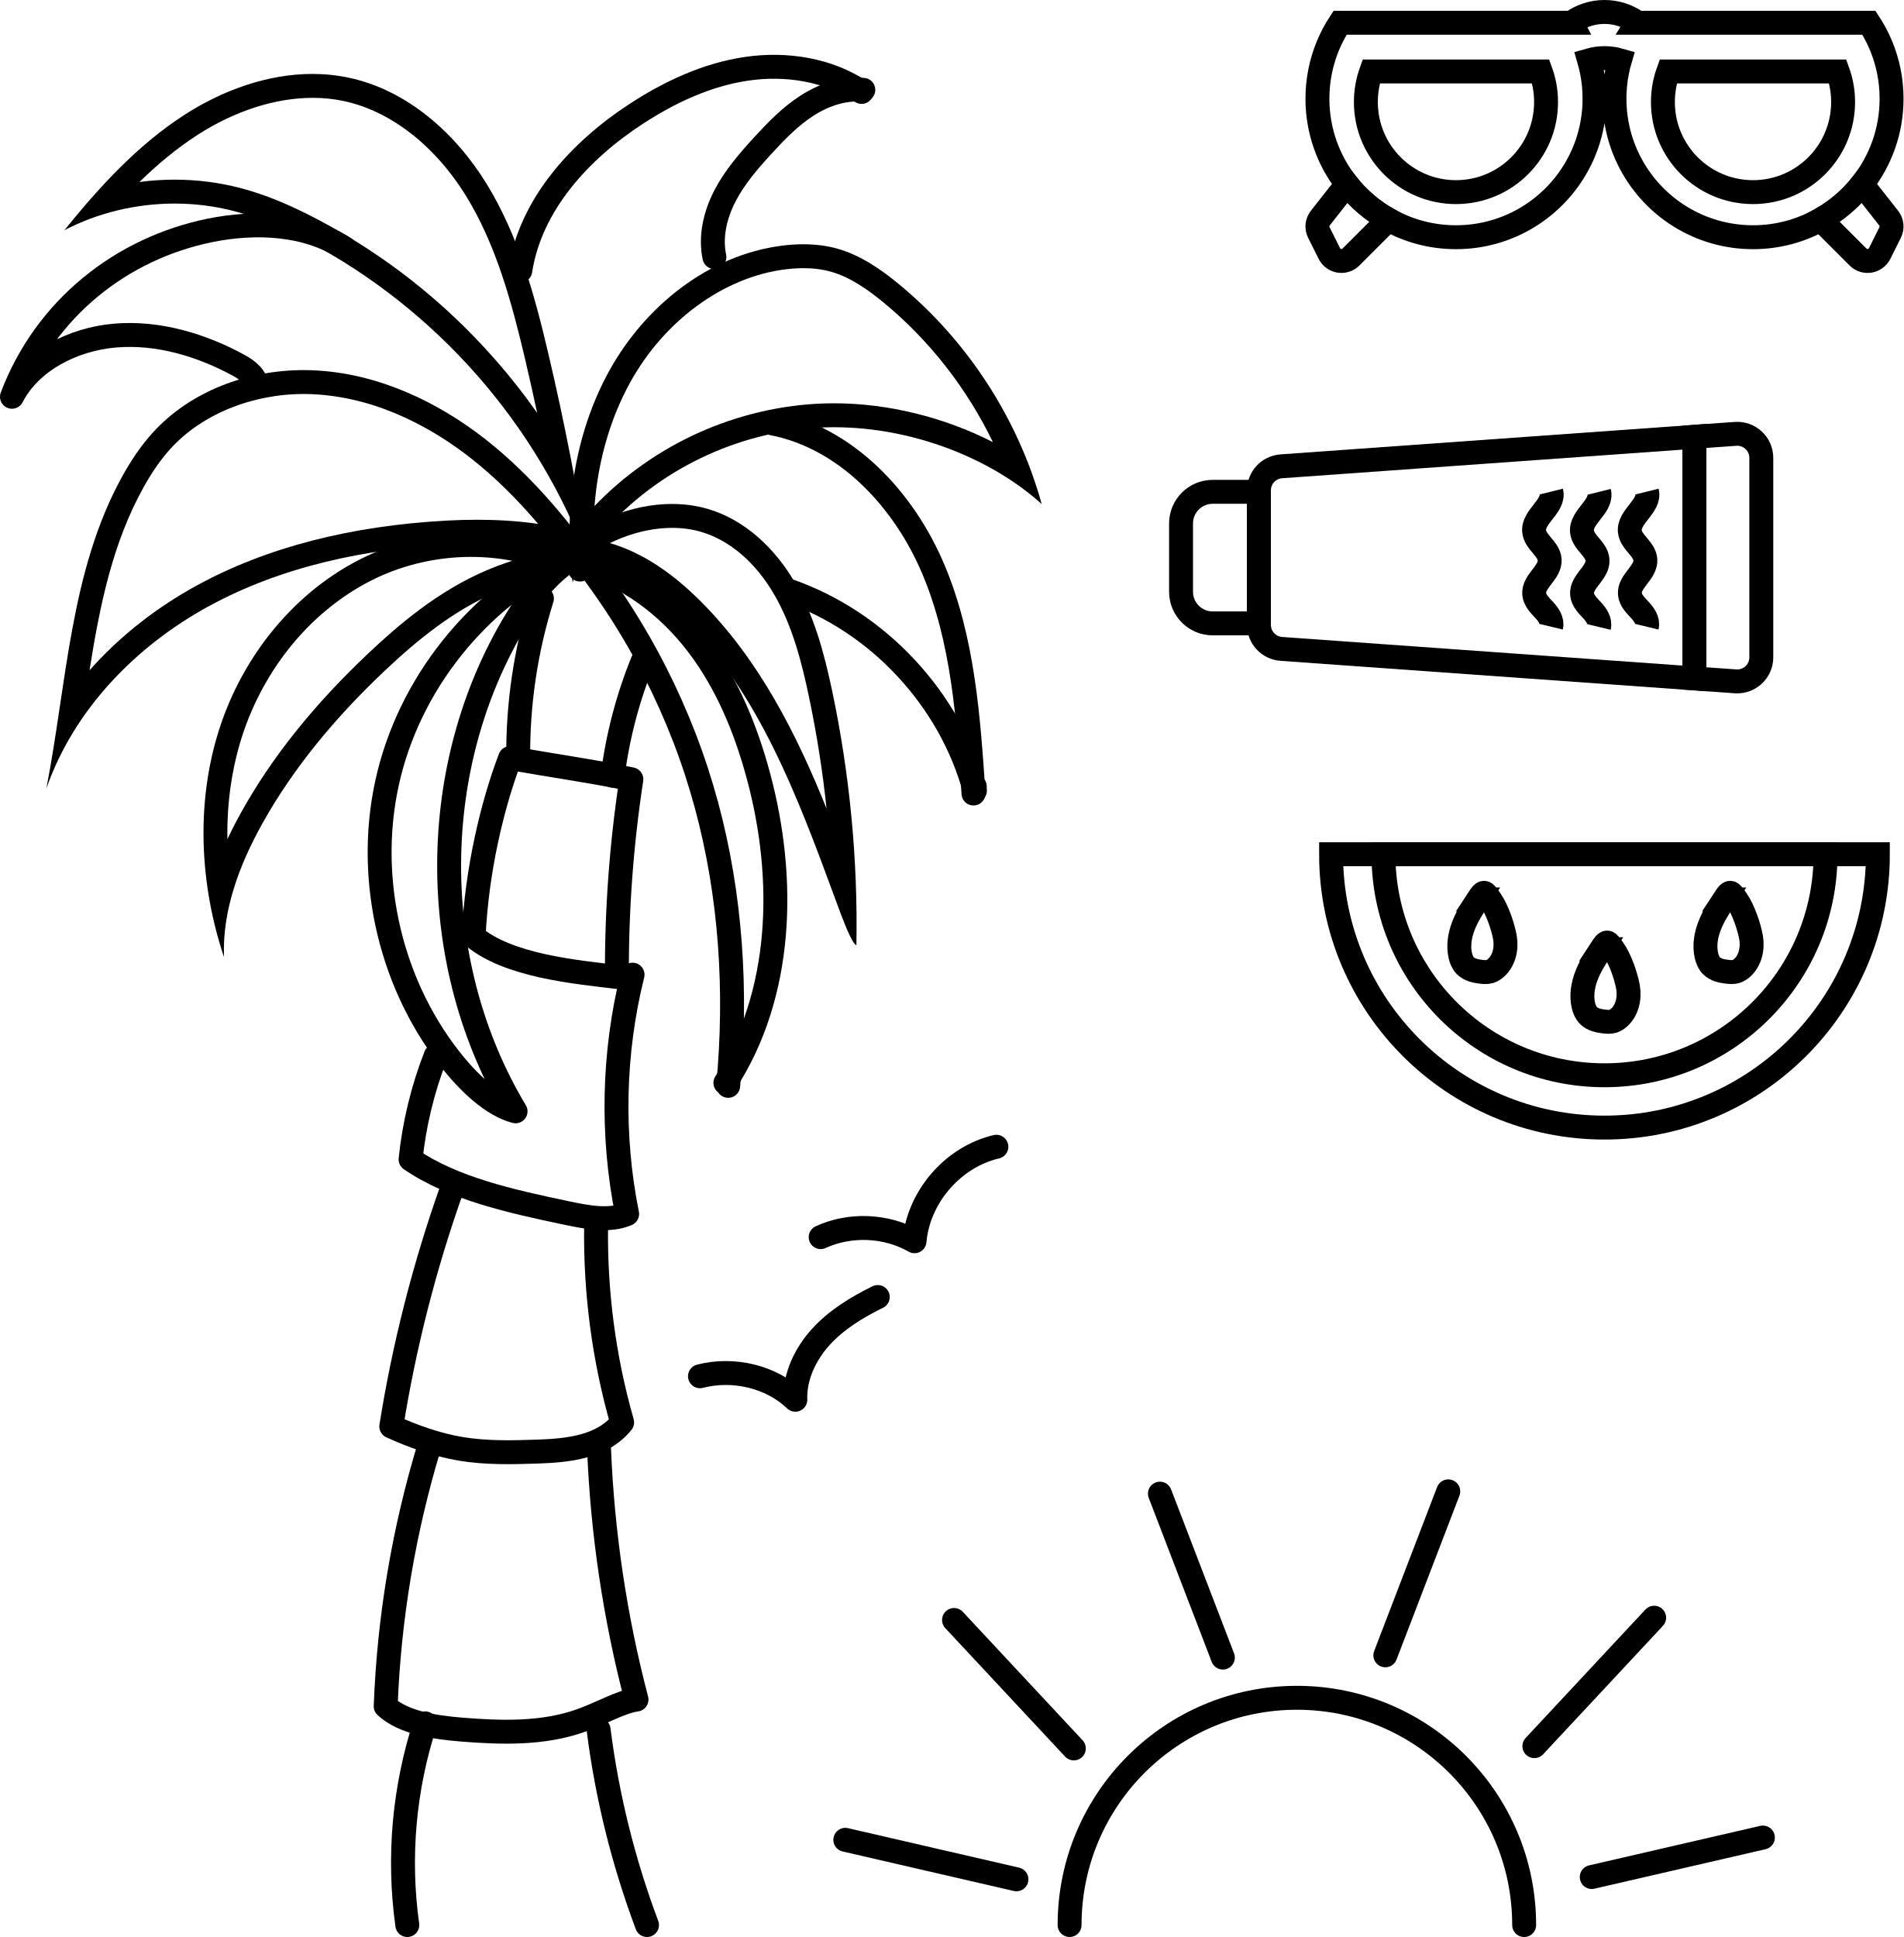
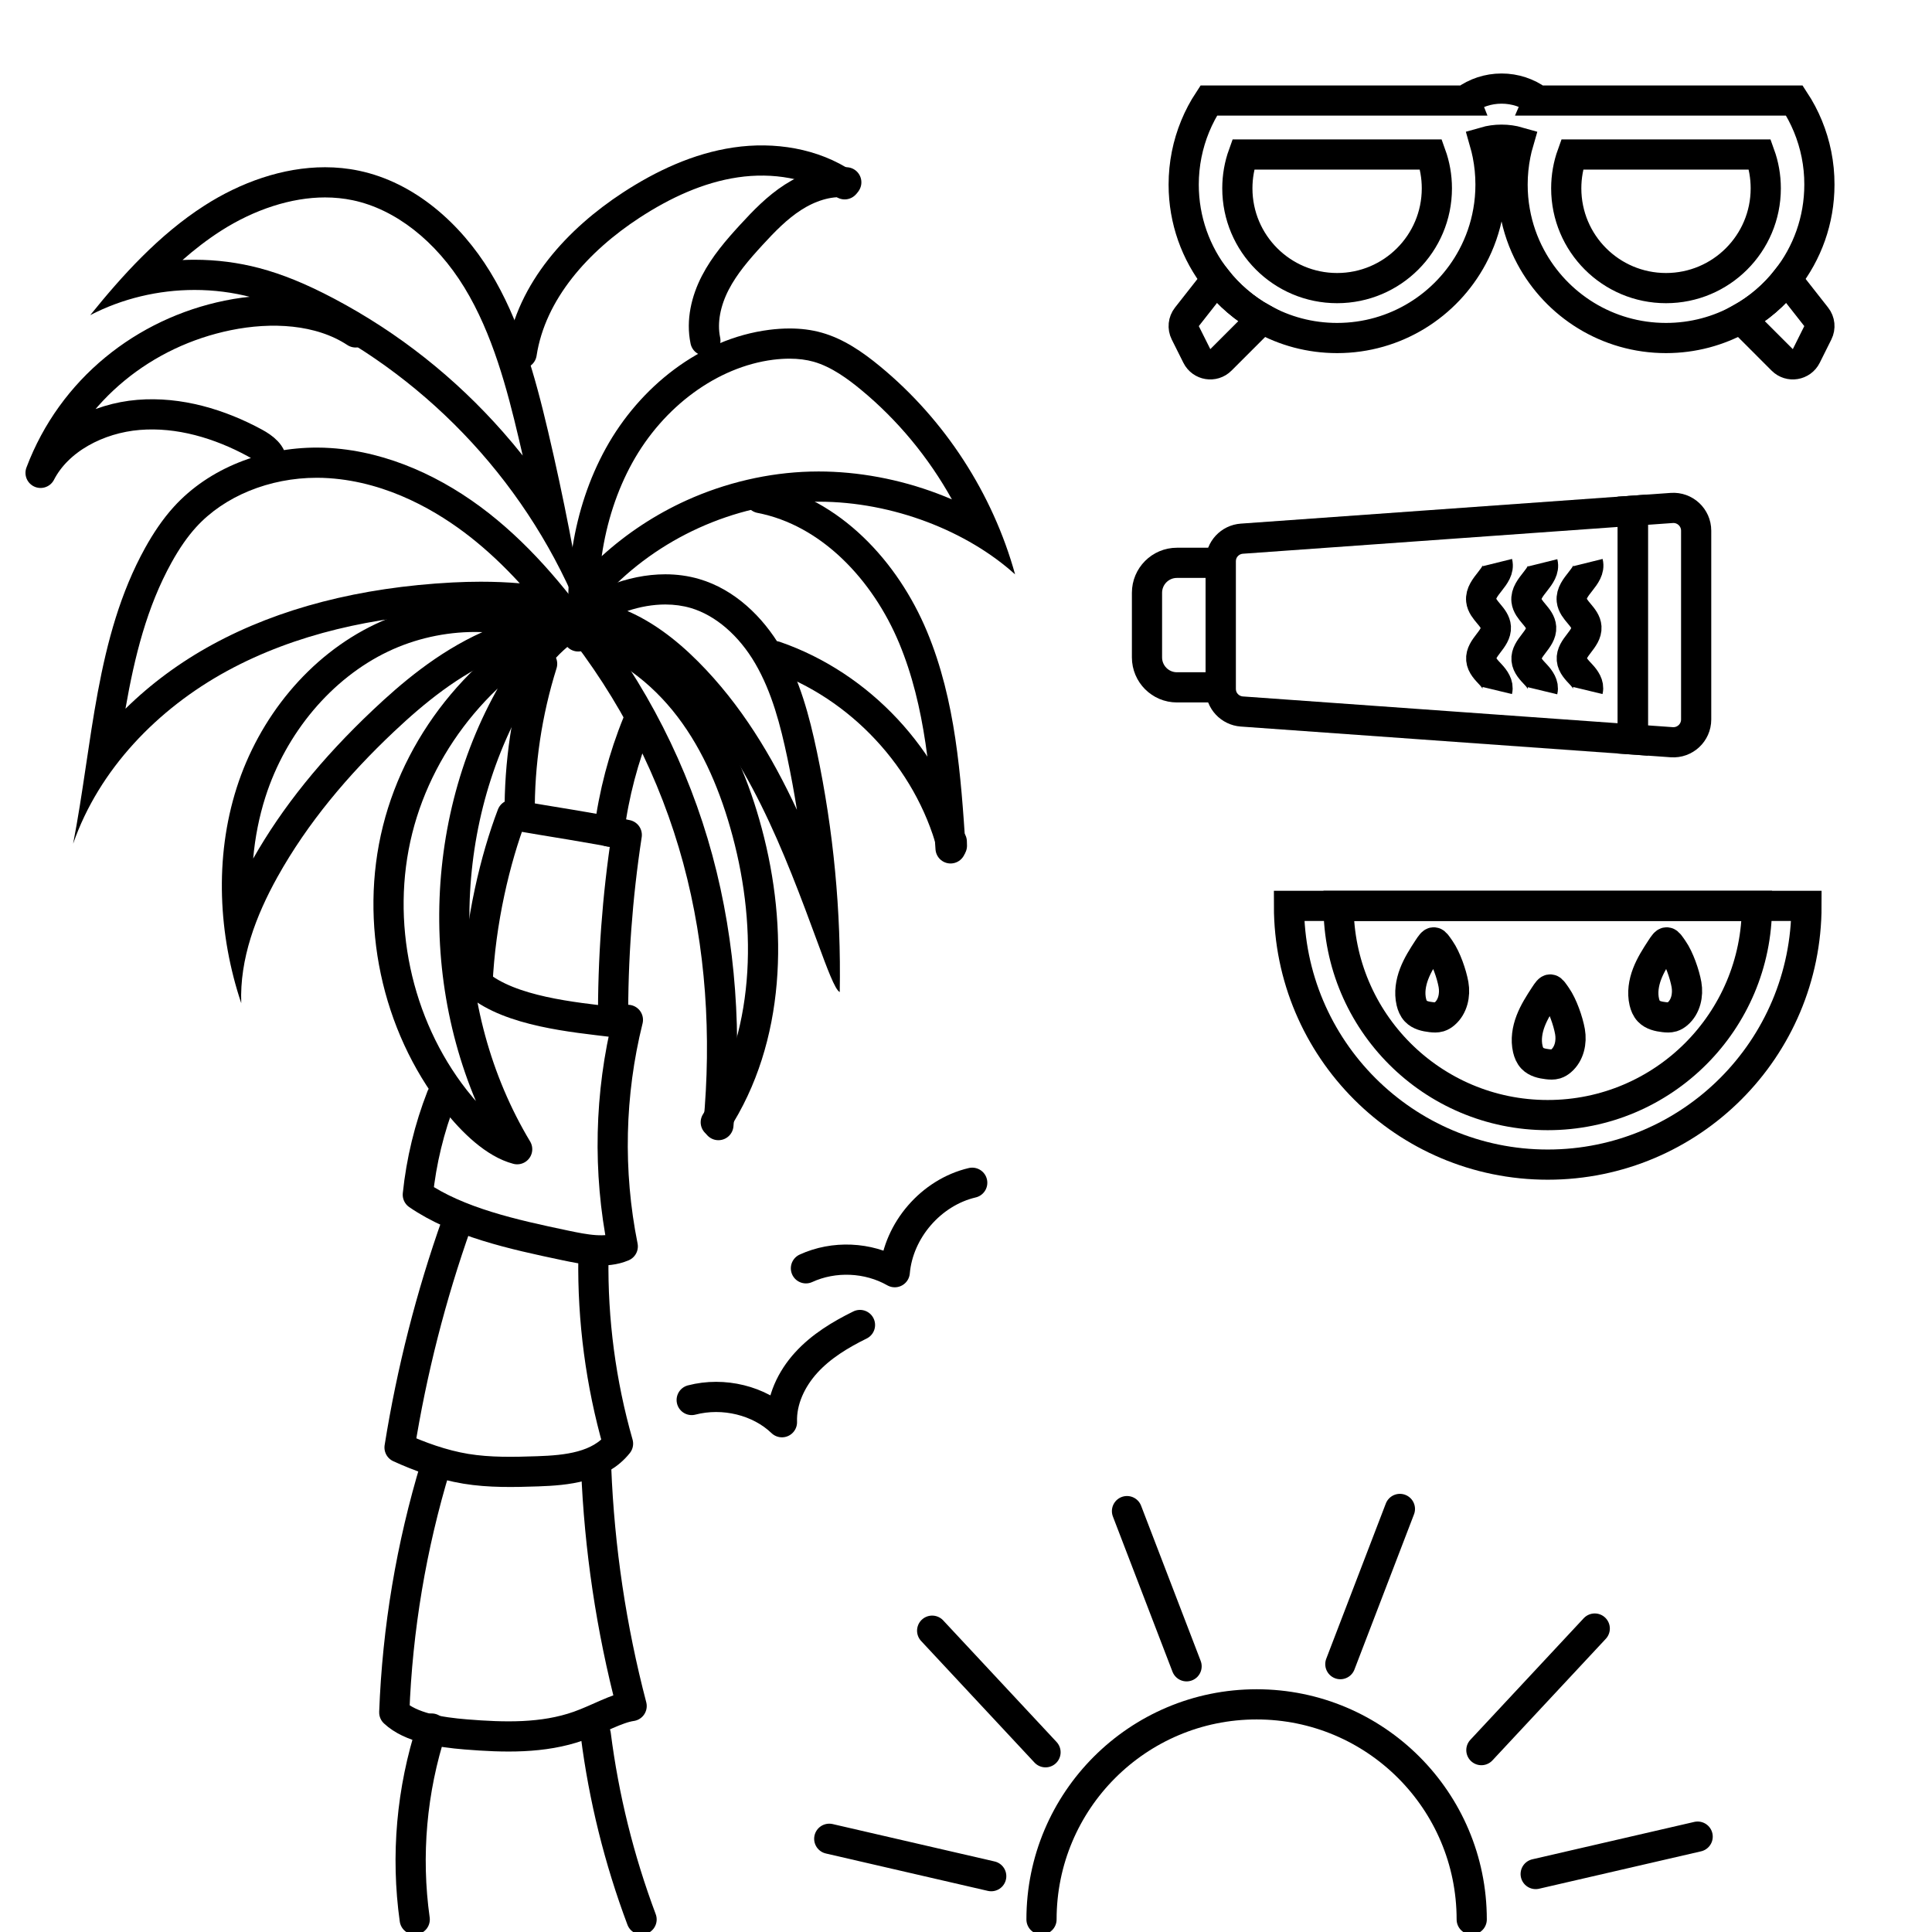
- <svg xmlns="http://www.w3.org/2000/svg" id="Layer_3" data-name="Layer 3" viewBox="0 0 954.84 971.79">
-   <defs>
-     <style>
-       .cls-1 {
-         stroke-miterlimit: 10;
-       }
- 
-       .cls-1, .cls-2 {
-         fill: none;
-         stroke: #000;
-         stroke-width: 12px;
-       }
- 
-       .cls-3 {
-         stroke-width: 0px;
-       }
- 
-       .cls-2 {
-         stroke-linecap: round;
-         stroke-linejoin: round;
-       }
-     </style>
-   </defs>
+ <svg xmlns="http://www.w3.org/2000/svg" version="1.1" id="Layer_3" x="0px" y="0px" width="1024px" height="1024px" viewBox="0 0 1024 1024" style="enable-background:new 0 0 1024 1024;" xml:space="preserve">
+   <style type="text/css">
+ 	.st0{fill:none;stroke:#000000;stroke-width:16;stroke-linecap:round;stroke-linejoin:round;stroke-miterlimit:10;}
+ 	.st1{fill:none;stroke:#000000;stroke-width:16;stroke-miterlimit:10;}
+ </style>
  <g>
-     <path class="cls-2" d="m351.11,690.47c16.91-4.4,35.9.29,47.84,11.78-.39-11.66,5.01-22.98,12.87-31.6,7.86-8.62,18.03-14.8,28.49-19.94" />
-     <path class="cls-2" d="m411.66,620.67c14.83-6.8,32.9-6.01,47.08,2.06,1.93-22.26,19.3-42.32,41.06-47.41" />
+     <path class="st0" d="M366.61,742.03c16.91-4.4,35.9,0.29,47.84,11.78c-0.39-11.66,5.01-22.98,12.87-31.6s18.03-14.8,28.49-19.94" />
+     <path class="st0" d="M427.16,672.23c14.83-6.8,32.9-6.01,47.08,2.06c1.93-22.26,19.3-42.32,41.06-47.41" />
  </g>
  <g>
-     <path class="cls-3" d="m236.34,279.4c7.03,0,13.93.66,20.6,1.95-4.29,1.39-8.68,2.99-12.99,4.83-24.53,10.51-44.41,27.66-59,41.42-27.6,26.06-48.51,52.19-63.92,79.87-2.56,4.6-4.88,9.12-6.96,13.57-.31-17.77,2.11-35.16,7.27-51.35,5.44-17.07,14.34-33.31,25.74-46.97,11.66-13.97,25.99-25.25,41.42-32.61,14.71-7.01,31.25-10.72,47.83-10.72m0-12c-18.23,0-36.54,4.04-52.99,11.89-35.17,16.77-61.6,49.64-73.43,86.76-11.83,37.12-9.65,78.03,2.45,114.12-.91-23.46,7.75-46.34,19.16-66.86,16.05-28.84,37.66-54.32,61.67-76.98,16.54-15.62,34.57-30.16,55.48-39.12,20.91-8.96,45.13-11.89,46.73-13.75-17.69-10.83-38.33-16.06-59.07-16.06h0Z" />
-     <path class="cls-3" d="m152.41,197.67c2.2,0,4.43.07,6.61.22,32.84,2.16,60.07,18.58,77.13,31.96,11.47,9,22.56,19.8,33.8,33-10.57-1.58-21.26-2.09-30.68-2.09-4.82,0-9.79.13-14.77.4-48.55,2.57-90.77,13.48-125.52,32.43-20.05,10.94-37.71,24.71-52.48,40.92-.53.59-1.06,1.18-1.59,1.77,5.19-32.86,11.62-63.89,27.03-91.68,4.34-7.82,8.76-14.17,13.53-19.42,15.63-17.22,40.66-27.51,66.93-27.51m0-12c-28.26,0-56.88,10.57-75.82,31.44-5.93,6.54-10.85,13.95-15.14,21.67-26.31,47.44-27.9,104.05-38.2,156.88,13.72-39.47,44.8-71.52,81.49-91.53,36.69-20.01,78.67-28.77,120.4-30.98,4.66-.25,9.4-.38,14.14-.38,26.11,0,52.29,4.07,65.39,15.89-17.44-25.2-37-49.31-61.11-68.24-24.11-18.92-53.16-32.48-83.75-34.5-2.46-.16-4.93-.24-7.4-.24h0Z" />
-     <path class="cls-3" d="m156.75,49.08c5.33,0,10.57.53,15.57,1.59,23.59,4.96,46.09,22.49,61.73,48.1,6.71,10.98,12.44,23.57,17.51,38.49,4.92,14.46,8.69,29.59,11.73,42.47,2.13,9.05,4.19,18.2,6.16,27.44-6.55-9.32-13.62-18.31-21.22-26.95-25.2-28.67-54.97-52.19-88.49-69.92-14.52-7.68-26.9-12.74-38.97-15.91-10.73-2.82-21.89-4.26-33.18-4.26-5.91,0-11.81.39-17.64,1.17,8.9-8.7,18.66-16.91,29.38-23.79,18.51-11.88,38.9-18.42,57.41-18.42h0m0-12c-22.41,0-44.85,8.1-63.89,20.32-24.17,15.51-43.67,37.19-60.54,58.07,16.99-8.82,36.14-13.34,55.28-13.35,10.15,0,20.3,1.27,30.12,3.86,12.71,3.35,24.79,8.77,36.41,14.92,64.16,33.94,115.58,91.35,141.48,162-5.56-35.55-12.39-70.91-20.65-105.93-6.9-29.28-14.99-58.79-30.68-84.46-15.68-25.67-40.06-47.39-69.5-53.58-5.96-1.25-12-1.84-18.04-1.84h0Z" />
-     <path class="cls-3" d="m403,134.54h0c5,0,9.66.6,13.84,1.78,10.26,2.9,19.52,9.81,26.44,15.51,23,18.95,41.78,43.09,54.76,69.97-24.19-12.36-52.41-19.47-79.67-19.47-1.42,0-2.86.02-4.27.06-21.7.58-43.87,5.74-64.12,14.92-19.48,8.83-37.33,21.46-51.77,36.6,1.76-22.52,7.83-43.81,17.9-62.07,17.13-31.04,46.87-52.76,77.63-56.68,3.21-.41,6.32-.62,9.27-.62m0-12c-3.6,0-7.21.26-10.78.71-36.71,4.68-68.74,30.38-86.62,62.79-17.88,32.4-22.85,70.71-18.38,106.2,3.57-10.73,10.43-20.08,18.1-28.38,27.83-30.12,68.09-48.38,109.09-49.47,1.32-.04,2.64-.05,3.95-.05,39.67,0,79.05,15.8,104.16,38.54-11.88-42.91-37.25-81.99-71.61-110.3-9.22-7.6-19.31-14.55-30.8-17.8-5.56-1.57-11.32-2.23-17.1-2.23h0Z" />
-     <path class="cls-3" d="m337.12,264.83h0c5.14,0,10.07.68,14.65,2.03,14.21,4.18,27.16,15.26,36.46,31.2,9.21,15.78,13.85,33.96,17.5,51.24,3.92,18.61,6.89,37.43,8.88,56.36-14.88-36.93-33.55-74.33-62.97-103.81-13.57-13.59-26.9-22.67-40.76-27.76-1.63-.6-3.28-1.14-4.94-1.62,1.94-.93,3.89-1.8,5.85-2.57,8.4-3.32,17.16-5.07,25.33-5.07m0-12c-10.12,0-20.3,2.18-29.74,5.91-15.12,5.98-28.5,15.72-43.88,27.73,6.8-3.43,14.34-4.98,21.96-4.98,7.22,0,14.51,1.39,21.28,3.88,13.92,5.11,25.92,14.47,36.4,24.97,37.43,37.49,56.76,88.88,75.06,138.59,4.45,12.08,8.93,24.32,11.38,25.31.78-42.74-3.3-85.57-12.11-127.41-4-18.99-9.09-38.05-18.87-54.81-9.78-16.76-24.82-31.19-43.44-36.66-5.87-1.73-11.94-2.52-18.03-2.52h0Z" />
-     <path class="cls-2" d="m290.95,285.75s-.6-2.14.06-3.49c23.63,6.12,44.13,21.76,58.93,41.18s24.23,42.47,30.56,66.05c13.76,51.3,12.34,109.26-16.63,153.77" />
-     <path class="cls-2" d="m365.27,544.77c4.45-47.17,1.45-95.23-10.93-140.96-12.38-45.74-34.29-89.11-65.04-127.42-46.1,20.42-81.83,62.88-94.07,111.79-12.24,48.91-.71,103.2,30.34,142.92,9.52,12.17,21.32,23.37,33.04,26.45-43.58-72.57-44.48-168.78-2.27-242.16,8.61-14.97,19.39-29.49,34.63-37.63" />
-     <path class="cls-2" d="m260.98,135.78c5.11-33.18,29.97-60.27,58.09-78.62,16.83-10.98,35.48-19.71,55.36-22.64,19.88-2.93,41.11.34,57.75,11.61" />
-     <path class="cls-2" d="m358.36,128.98c-2.18-10.35.41-21.27,5.27-30.67s11.86-17.49,19.01-25.29c6.74-7.35,13.75-14.6,22.14-20s18.34-8.87,28.27-7.95" />
-     <path class="cls-2" d="m173,124.63c-19.08-12.55-44.82-13.72-67.79-9.02-44.15,9.04-82.44,39.03-99.21,83.46,9.15-17.82,30.39-28.96,51.92-30.73,21.53-1.77,43.09,4.77,61.65,14.85,4.5,2.44,9.43,6.12,8.81,10.85" />
-     <path class="cls-2" d="m395.34,296.24c45.03,15.58,81.28,54.46,93.68,100.47-.02-.72-.04-1.45-.06-2.17" />
-     <path class="cls-2" d="m387.47,212.42c37.36,7.22,66.35,38.69,80.98,73.81,14.64,35.13,17.34,73.9,19.87,111.87" />
-     <path class="cls-2" d="m204.31,965.79c-4.74-33.81-1.67-68.58,8.96-101.19" />
-     <path class="cls-2" d="m324.55,965.79c-11.9-31.72-20.05-64.64-24.28-98" />
-     <path class="cls-2" d="m300.48,726.6c1.7,42.54,8.01,84.89,18.8,126.07-8.03,1.16-17.72,6.92-27.98,10.56-19.01,6.74-39.76,6.12-59.86,4.49-13.85-1.12-29.29-3.57-37.97-11.67,1.65-44.2,9.03-88.18,21.89-130.49" />
-     <path class="cls-2" d="m299.02,614.89c-.5,33.3,3.91,66.68,13.05,98.71-9.92,12.45-27.25,14.14-42.56,14.66-12.72.43-25.53.73-38.09-1.33-12.56-2.06-24.97-6.64-35.15-11.3,6.46-40.45,16.62-80.3,30.32-118.9" />
-     <path class="cls-2" d="m317.3,488.99c-9.74,39.17-10.67,80.5-2.72,120.07-9.02,3.87-20.12,1.65-30.73-.58-27.67-5.81-56.64-12.25-77.9-26.83,1.84-17.78,6.09-35.3,12.59-51.95" />
-     <path class="cls-2" d="m316.7,390.97c-5.01,32.8-7.44,65.99-7.24,99.16-20.94-2.53-54.31-5.55-71.88-20.21,1.5-33.34,9.45-66.37,18.3-89.59,20.94,3.69,42.01,6.7,60.82,10.63Z" />
-     <path class="cls-2" d="m307.33,389.16c2.51-19.78,7.62-39.23,15.15-57.69" />
-     <path class="cls-2" d="m259.95,380.04c-.22-26.99,3.81-54.02,11.89-79.77" />
+     <g>
+       <path d="M251.84,334.96c1.29,0,2.57,0.02,3.84,0.07c-24.09,10.81-43.58,27.64-57.97,41.23c-27.23,25.71-48.03,51.5-63.52,78.8    c0.99-11.22,3.15-22.16,6.47-32.58c10.87-34.08,35.19-62.94,65.07-77.18C219.9,338.54,235.85,334.96,251.84,334.96 M251.84,318.96    c-18.23,0-36.54,4.04-52.99,11.89c-35.17,16.77-61.6,49.64-73.43,86.76c-11.83,37.12-9.65,78.03,2.45,114.12    c-0.91-23.46,7.75-46.34,19.16-66.86c16.05-28.84,37.66-54.32,61.67-76.98c16.54-15.62,34.57-30.16,55.48-39.12    c20.91-8.96,45.13-11.89,46.73-13.75C293.22,324.2,272.58,318.96,251.84,318.96L251.84,318.96z" />
+     </g>
+     <g>
+       <path d="M167.91,253.23c2.11,0,4.25,0.07,6.35,0.21c31.82,2.1,58.31,18.08,74.92,31.12c8.9,6.99,17.59,15.1,26.31,24.61    c-6.47-0.56-13.38-0.85-20.71-0.85c-4.89,0-9.93,0.14-14.98,0.4c-49.15,2.6-91.95,13.67-127.22,32.91    c-17.18,9.37-32.64,20.79-46.08,34.01c4.85-27.74,11.36-53.94,24.45-77.55c4.18-7.54,8.43-13.65,12.99-18.67    C118.83,263.03,142.75,253.23,167.91,253.23 M167.91,237.23c-28.26,0-56.88,10.57-75.82,31.44c-5.93,6.54-10.85,13.95-15.14,21.67    c-26.31,47.44-27.9,104.05-38.2,156.88c13.72-39.47,44.8-71.52,81.49-91.53c36.69-20.01,78.67-28.77,120.4-30.98    c4.66-0.25,9.4-0.38,14.14-0.38c26.11,0,52.29,4.07,65.39,15.89c-17.44-25.2-37-49.31-61.11-68.24    c-24.11-18.92-53.16-32.48-83.75-34.5C172.86,237.31,170.39,237.23,167.91,237.23L167.91,237.23z" />
+     </g>
+     <g>
+       <path d="M172.25,104.64c5.05,0,10.01,0.5,14.75,1.5c22.51,4.73,44.07,21.6,59.14,46.27c14.94,24.46,22.68,54.01,28.76,79.79    c0.73,3.08,1.44,6.16,2.15,9.26c-3.32-4.19-6.76-8.3-10.31-12.33c-25.52-29.03-55.68-52.86-89.62-70.82    c-14.8-7.83-27.45-12.99-39.82-16.25c-11.06-2.91-22.56-4.39-34.2-4.39c-2.12,0-4.24,0.05-6.36,0.15    c6.34-5.58,13.09-10.8,20.26-15.41C134.87,110.96,154.49,104.64,172.25,104.64 M172.25,88.64c-22.41,0-44.85,8.1-63.89,20.32    c-24.17,15.51-43.67,37.19-60.54,58.07c16.99-8.82,36.14-13.34,55.28-13.35c10.15,0,20.3,1.27,30.12,3.86    c12.71,3.35,24.79,8.77,36.41,14.92c64.16,33.94,115.58,91.35,141.48,162c-5.56-35.55-12.39-70.91-20.65-105.93    c-6.9-29.28-14.99-58.79-30.68-84.46c-15.68-25.67-40.06-47.39-69.5-53.58C184.32,89.23,178.28,88.64,172.25,88.64L172.25,88.64z" />
+     </g>
+     <g>
+       <path d="M418.5,190.1L418.5,190.1c4.63,0,8.92,0.55,12.75,1.63c9.54,2.7,18.36,9.3,24.98,14.75    c19.55,16.11,35.98,36.03,48.3,58.21c-2.45-1.06-4.95-2.06-7.47-3.02c-20.35-7.71-42.21-11.78-63.2-11.78c0,0,0,0,0,0    c-1.46,0-2.93,0.02-4.38,0.06c-22.23,0.59-44.93,5.88-65.66,15.27c-16.44,7.46-31.75,17.55-44.91,29.56    c2.59-17.87,8.05-34.69,16.2-49.46c16.52-29.94,45.12-50.88,74.63-54.65C412.78,190.29,415.73,190.1,418.5,190.1 M418.5,174.1    c-3.6,0-7.21,0.26-10.78,0.71c-36.71,4.68-68.74,30.38-86.62,62.79c-17.88,32.4-22.85,70.71-18.38,106.2    c3.57-10.73,10.43-20.08,18.1-28.38c27.83-30.12,68.09-48.38,109.09-49.47c1.32-0.04,2.64-0.05,3.95-0.05    c39.67,0,79.05,15.8,104.16,38.54c-11.88-42.91-37.25-81.99-71.61-110.3c-9.22-7.6-19.31-14.55-30.8-17.8    C430.05,174.76,424.28,174.1,418.5,174.1L418.5,174.1z" />
+     </g>
+     <g>
+       <path d="M352.62,320.39c4.76,0,9.3,0.63,13.52,1.87c13.04,3.84,25.48,14.54,34.13,29.38c8.92,15.29,13.46,33.09,17.04,50.05    c1.92,9.13,3.62,18.31,5.08,27.54c-13.17-28.3-29.58-55.75-52.42-78.63c-12.44-12.46-24.73-21.26-37.44-26.77    C339.28,321.57,346.16,320.39,352.62,320.39 M352.62,304.39c-10.12,0-20.3,2.18-29.74,5.91c-15.12,5.98-28.5,15.72-43.88,27.73    c6.8-3.43,14.34-4.98,21.96-4.98c7.22,0,14.51,1.39,21.28,3.88c13.92,5.11,25.92,14.47,36.4,24.97    c37.43,37.49,56.76,88.88,75.06,138.59c4.45,12.08,8.93,24.32,11.38,25.31c0.78-42.74-3.3-85.57-12.11-127.41    c-4-18.99-9.09-38.05-18.87-54.81c-9.78-16.76-24.82-31.19-43.44-36.66C364.79,305.19,358.72,304.39,352.62,304.39L352.62,304.39z    " />
+     </g>
+     <path class="st0" d="M306.45,337.31c0,0-0.6-2.14,0.06-3.49c23.63,6.12,44.13,21.76,58.93,41.18   c14.79,19.42,24.23,42.47,30.56,66.05c13.76,51.3,12.34,109.26-16.63,153.77" />
+     <path class="st0" d="M380.77,596.33c4.45-47.17,1.45-95.23-10.93-140.96c-12.38-45.74-34.29-89.11-65.04-127.42   c-46.1,20.42-81.83,62.88-94.07,111.79c-12.24,48.91-0.71,103.2,30.34,142.92c9.52,12.17,21.32,23.37,33.04,26.45   c-43.58-72.57-44.48-168.78-2.27-242.16c8.61-14.97,19.39-29.49,34.63-37.63" />
+     <path class="st0" d="M276.49,187.34c5.11-33.18,29.97-60.27,58.09-78.62c16.83-10.98,35.48-19.71,55.36-22.64   c19.88-2.93,41.11,0.34,57.75,11.61" />
+     <path class="st0" d="M373.86,180.54c-2.18-10.35,0.41-21.27,5.27-30.67c4.86-9.4,11.86-17.49,19.01-25.29   c6.74-7.35,13.75-14.6,22.14-20s18.34-8.87,28.27-7.95" />
+     <path class="st0" d="M188.5,176.19c-19.08-12.55-44.82-13.72-67.79-9.02c-44.15,9.04-82.44,39.03-99.21,83.46   c9.15-17.82,30.39-28.96,51.92-30.73c21.53-1.77,43.09,4.77,61.65,14.85c4.5,2.44,9.43,6.12,8.81,10.85" />
+     <path class="st0" d="M410.85,347.8c45.03,15.58,81.28,54.46,93.68,100.47c-0.02-0.72-0.04-1.45-0.06-2.17" />
+     <path class="st0" d="M402.97,263.98c37.36,7.22,66.35,38.69,80.98,73.81c14.64,35.13,17.34,73.9,19.87,111.87" />
+     <path class="st0" d="M219.81,1017.35c-4.74-33.81-1.67-68.58,8.96-101.19" />
+     <path class="st0" d="M340.05,1017.35c-11.9-31.72-20.05-64.64-24.28-98" />
+     <path class="st0" d="M315.98,778.16c1.7,42.54,8.01,84.89,18.8,126.07c-8.03,1.16-17.72,6.92-27.98,10.56   c-19.01,6.74-39.76,6.12-59.86,4.49c-13.85-1.12-29.29-3.57-37.97-11.67c1.65-44.2,9.03-88.18,21.89-130.49" />
+     <path class="st0" d="M314.52,666.45c-0.5,33.3,3.91,66.68,13.05,98.71c-9.92,12.45-27.25,14.14-42.56,14.66   c-12.72,0.43-25.53,0.73-38.09-1.33c-12.56-2.06-24.97-6.64-35.15-11.3c6.46-40.45,16.62-80.3,30.32-118.9" />
+     <path class="st0" d="M332.8,540.55c-9.74,39.17-10.67,80.5-2.72,120.07c-9.02,3.87-20.12,1.65-30.73-0.58   c-27.67-5.81-56.64-12.25-77.9-26.83c1.84-17.78,6.09-35.3,12.59-51.95" />
+     <path class="st0" d="M332.2,442.53c-5.01,32.8-7.44,65.99-7.24,99.16c-20.94-2.53-54.31-5.55-71.88-20.21   c1.5-33.34,9.45-66.37,18.3-89.59C292.33,435.59,313.39,438.59,332.2,442.53z" />
+     <path class="st0" d="M322.83,440.72c2.51-19.78,7.62-39.23,15.15-57.69" />
+     <path class="st0" d="M275.45,431.6c-0.22-26.99,3.81-54.02,11.89-79.77" />
  </g>
  <g>
-     <path class="cls-2" d="m536.52,965.79c0-62.97,51.05-114.01,114.01-114.01s114.01,51.04,114.01,114.01" />
-     <line class="cls-2" x1="509.87" y1="942.85" x2="424.02" y2="923.03" />
-     <line class="cls-2" x1="538.65" y1="877.18" x2="478.56" y2="812.74" />
-     <line class="cls-2" x1="613.41" y1="831.61" x2="581.83" y2="749.36" />
-     <line class="cls-2" x1="798.44" y1="941.71" x2="884.29" y2="921.89" />
-     <line class="cls-2" x1="769.66" y1="876.04" x2="829.75" y2="811.6" />
-     <line class="cls-2" x1="694.91" y1="830.47" x2="726.48" y2="748.21" />
+     <path class="st0" d="M552.02,1017.35c0-62.97,51.05-114.01,114.01-114.01c62.97,0,114.01,51.04,114.01,114.01" />
+     <line class="st0" x1="525.37" y1="994.41" x2="439.52" y2="974.59" />
+     <line class="st0" x1="554.15" y1="928.74" x2="494.06" y2="864.3" />
+     <line class="st0" x1="628.91" y1="883.17" x2="597.33" y2="800.92" />
+     <line class="st0" x1="813.94" y1="993.27" x2="899.79" y2="973.45" />
+     <line class="st0" x1="785.16" y1="927.6" x2="845.25" y2="863.16" />
+     <line class="st0" x1="710.41" y1="882.03" x2="741.98" y2="799.77" />
  </g>
  <g>
-     <path class="cls-1" d="m696.43,110.18l-18.77,18.77c-3.27,3.27-8.78,2.37-10.84-1.77l-5.27-10.55c-1.17-2.34-.88-5.15.73-7.2l13.37-17.02c5.67,7.21,12.73,13.27,20.78,17.77Z" />
-     <path class="cls-1" d="m947.5,35.86c-1.77-8.87-5.22-17.13-10.02-24.44h-116.28s.05-.08.08-.12c-4.63-3.34-10.3-5.3-16.44-5.3s-11.81,1.96-16.44,5.3c.03.04.06.08.08.12h-116.28c-4.8,7.31-8.25,15.57-10.02,24.44-.88,4.41-1.34,8.98-1.34,13.65,0,16.19,5.54,31.09,14.81,42.9,5.67,7.21,12.73,13.27,20.78,17.77,10.03,5.63,21.6,8.83,33.91,8.83,26.55,0,49.62-14.89,61.32-36.77,3.39-6.33,5.83-13.25,7.11-20.56.71-3.95,1.07-8.02,1.07-12.17,0-4.67-.46-9.24-1.34-13.65-.38-1.9-.84-3.78-1.37-5.62,2.45-.71,5.04-1.08,7.71-1.08s5.26.37,7.71,1.08c-.54,1.84-.99,3.72-1.37,5.62-.88,4.41-1.34,8.98-1.34,13.65,0,4.15.36,8.22,1.07,12.17,1.28,7.31,3.72,14.23,7.11,20.56,11.69,21.88,34.77,36.77,61.32,36.77,12.31,0,23.88-3.2,33.91-8.83,8.05-4.5,15.11-10.56,20.77-17.77,9.28-11.81,14.82-26.71,14.82-42.9,0-4.67-.46-9.24-1.34-13.65Zm-217.16,60.53c-24.97,0-45.2-20.23-45.2-45.19,0-5.38.94-10.55,2.67-15.34h85.05c1.73,4.79,2.67,9.96,2.67,15.34,0,24.96-20.23,45.19-45.19,45.19Zm103.8-45.19c0-5.38.94-10.55,2.67-15.34h85.05c1.73,4.79,2.67,9.96,2.67,15.34,0,24.96-20.23,45.19-45.19,45.19s-45.2-20.23-45.2-45.19Z" />
-     <path class="cls-1" d="m948.12,116.63l-5.26,10.55c-2.07,4.14-7.58,5.04-10.85,1.77l-18.76-18.77c8.05-4.5,15.11-10.56,20.77-17.77l13.37,17.02c1.62,2.05,1.9,4.86.73,7.2Z" />
+     <path class="st1" d="M669.02,168.83l-21.96,21.96c-3.83,3.83-10.27,2.77-12.68-2.07l-6.17-12.34c-1.37-2.74-1.03-6.03,0.85-8.42   l15.64-19.91C651.34,156.48,659.6,163.57,669.02,168.83z" />
+     <path class="st1" d="M962.77,81.88c-2.07-10.38-6.11-20.04-11.72-28.59H815c0.02-0.05,0.06-0.09,0.09-0.14   c-5.42-3.91-12.05-6.2-19.23-6.2s-13.82,2.29-19.23,6.2c0.04,0.05,0.07,0.09,0.09,0.14H640.67c-5.62,8.55-9.65,18.22-11.72,28.59   c-1.03,5.16-1.57,10.51-1.57,15.97c0,18.94,6.48,36.37,17.33,50.19c6.63,8.44,14.89,15.53,24.31,20.79   c11.73,6.59,25.27,10.33,39.67,10.33c31.06,0,58.05-17.42,71.74-43.02c3.97-7.41,6.82-15.5,8.32-24.05   c0.83-4.62,1.25-9.38,1.25-14.24c0-5.46-0.54-10.81-1.57-15.97c-0.44-2.22-0.98-4.42-1.6-6.58c2.87-0.83,5.9-1.26,9.02-1.26   c3.12,0,6.15,0.43,9.02,1.26c-0.63,2.15-1.16,4.35-1.6,6.58c-1.03,5.16-1.57,10.51-1.57,15.97c0,4.86,0.42,9.62,1.25,14.24   c1.5,8.55,4.35,16.65,8.32,24.05c13.68,25.6,40.68,43.02,71.74,43.02c14.4,0,27.94-3.74,39.67-10.33   c9.42-5.26,17.68-12.35,24.3-20.79c10.86-13.82,17.34-31.25,17.34-50.19C964.34,92.38,963.8,87.04,962.77,81.88z M708.7,152.7   c-29.21,0-52.88-23.67-52.88-52.87c0-6.29,1.1-12.34,3.12-17.95h99.51c2.02,5.6,3.12,11.65,3.12,17.95   C761.57,129.03,737.9,152.7,708.7,152.7z M830.14,99.83c0-6.29,1.1-12.34,3.12-17.95h99.51c2.02,5.6,3.12,11.65,3.12,17.95   c0,29.2-23.67,52.87-52.87,52.87C853.81,152.7,830.14,129.03,830.14,99.83z" />
+     <path class="st1" d="M963.49,176.38l-6.15,12.34c-2.42,4.84-8.87,5.9-12.69,2.07l-21.95-21.96c9.42-5.26,17.68-12.35,24.3-20.79   l15.64,19.91C964.54,170.35,964.86,173.64,963.49,176.38z" />
  </g>
  <g>
-     <path class="cls-1" d="m883.5,229.72v100.06c0,7.01-5.95,12.55-12.94,12.05l-20.63-1.47v-121.22l20.63-1.47c6.99-.5,12.94,5.04,12.94,12.05Z" />
-     <path class="cls-1" d="m849.93,219.14v121.22l-207.21-14.81c-6.32-.45-11.22-5.71-11.22-12.05v-67.5c0-6.34,4.9-11.6,11.22-12.05l207.21-14.81Z" />
-     <path class="cls-1" d="m631.5,246.82v65.86c-.48.05-.96.07-1.45.07h-21.75c-8.77,0-15.87-7.11-15.87-15.88v-34.24c0-8.77,7.1-15.88,15.87-15.88h21.75c.49,0,.97.02,1.45.07Z" />
-     <path class="cls-1" d="m778.15,246.62c1.81,7.29-9.41,12.55-8.59,20.02.6,5.45,7.42,8.7,7.78,14.17.42,6.43-8.31,10.77-7.75,17.2.28,3.18,2.79,5.63,4.96,7.96s4.29,5.36,3.54,8.46" />
-     <path class="cls-1" d="m802.15,246.75c1.81,7.29-9.41,12.55-8.59,20.02.6,5.45,7.42,8.7,7.78,14.17.42,6.43-8.31,10.77-7.75,17.2.28,3.18,2.79,5.63,4.96,7.96s4.29,5.36,3.54,8.46" />
-     <path class="cls-1" d="m826.15,246.62c1.81,7.29-9.41,12.55-8.59,20.02.6,5.45,7.42,8.7,7.78,14.17.42,6.43-8.31,10.77-7.75,17.2.28,3.18,2.79,5.63,4.96,7.96s4.29,5.36,3.54,8.46" />
+     <path class="st1" d="M899,281.28v100.06c0,7.01-5.95,12.55-12.94,12.05l-20.63-1.47V270.7l20.63-1.47   C893.05,268.73,899,274.27,899,281.28z" />
+     <path class="st1" d="M865.43,270.7v121.22l-207.21-14.81c-6.32-0.45-11.22-5.71-11.22-12.05v-67.5c0-6.34,4.9-11.6,11.22-12.05   L865.43,270.7z" />
+     <path class="st1" d="M647,298.38v65.86c-0.48,0.05-0.96,0.07-1.45,0.07H623.8c-8.77,0-15.87-7.11-15.87-15.88v-34.24   c0-8.77,7.1-15.88,15.87-15.88h21.75C646.04,298.31,646.52,298.33,647,298.38z" />
+     <path class="st1" d="M793.65,298.18c1.81,7.29-9.41,12.55-8.59,20.02c0.6,5.45,7.42,8.7,7.78,14.17c0.42,6.43-8.31,10.77-7.75,17.2   c0.28,3.18,2.79,5.63,4.96,7.96c2.18,2.33,4.29,5.36,3.54,8.46" />
+     <path class="st1" d="M817.65,298.31c1.81,7.29-9.41,12.55-8.59,20.02c0.6,5.45,7.42,8.7,7.78,14.17c0.42,6.43-8.31,10.77-7.75,17.2   c0.28,3.18,2.79,5.63,4.96,7.96s4.29,5.36,3.54,8.46" />
+     <path class="st1" d="M841.65,298.18c1.81,7.29-9.41,12.55-8.59,20.02c0.6,5.45,7.42,8.7,7.78,14.17c0.42,6.43-8.31,10.77-7.75,17.2   c0.28,3.18,2.79,5.63,4.96,7.96c2.18,2.33,4.29,5.36,3.54,8.46" />
  </g>
  <g>
-     <path class="cls-1" d="m941.97,428.57c0,75.75-61.39,137.14-137.14,137.14s-137.14-61.39-137.14-137.14h274.28Z" />
-     <path class="cls-1" d="m741.4,451.26c-2.78,4.25-5.54,8.57-7.36,13.32-1.82,4.74-2.66,10-1.5,14.94.42,1.78,1.13,3.55,2.39,4.88,2.03,2.13,5.13,2.8,8.05,3.14,1.47.17,2.99.28,4.4-.15,1.06-.33,2.02-.95,2.86-1.67,4.27-3.67,5.62-9.9,4.65-15.44-.98-5.54-3.94-14.06-7.17-18.67-3.23-4.61-3.24-5.09-6.33-.35Z" />
-     <path class="cls-1" d="m803.14,476.22c-2.78,4.25-5.54,8.57-7.36,13.32-1.82,4.74-2.66,10-1.5,14.94.42,1.78,1.13,3.55,2.39,4.88,2.03,2.13,5.13,2.8,8.05,3.14,1.47.17,2.99.28,4.4-.15,1.06-.33,2.02-.95,2.86-1.67,4.27-3.67,5.62-9.9,4.65-15.44-.98-5.54-3.94-14.06-7.17-18.67-3.23-4.61-3.24-5.09-6.33-.35Z" />
-     <path class="cls-1" d="m864.87,451.26c-2.78,4.25-5.54,8.57-7.36,13.32-1.82,4.74-2.66,10-1.5,14.94.42,1.78,1.13,3.55,2.39,4.88,2.03,2.13,5.13,2.8,8.05,3.14,1.47.17,2.99.28,4.4-.15,1.06-.33,2.02-.95,2.86-1.67,4.27-3.67,5.62-9.9,4.65-15.44-.98-5.54-3.94-14.06-7.17-18.67-3.23-4.61-3.24-5.09-6.33-.35Z" />
-     <path class="cls-1" d="m915.72,428.57c0,61.24-49.65,110.89-110.89,110.89s-110.87-49.65-110.87-110.89h221.76Z" />
+     <path class="st1" d="M957.47,480.13c0,75.75-61.39,137.14-137.14,137.14c-75.73,0-137.14-61.39-137.14-137.14H957.47z" />
+     <path class="st1" d="M756.9,502.82c-2.78,4.25-5.54,8.57-7.36,13.32c-1.82,4.74-2.66,10-1.5,14.94c0.42,1.78,1.13,3.55,2.39,4.88   c2.03,2.13,5.13,2.8,8.05,3.14c1.47,0.17,2.99,0.28,4.4-0.15c1.06-0.33,2.02-0.95,2.86-1.67c4.27-3.67,5.62-9.9,4.65-15.44   c-0.98-5.54-3.94-14.06-7.17-18.67C760.01,498.56,760,498.07,756.9,502.82z" />
+     <path class="st1" d="M818.64,527.78c-2.78,4.25-5.54,8.57-7.36,13.32c-1.82,4.74-2.66,10-1.5,14.94c0.42,1.78,1.13,3.55,2.39,4.88   c2.03,2.13,5.13,2.8,8.05,3.14c1.47,0.17,2.99,0.28,4.4-0.15c1.06-0.33,2.02-0.95,2.86-1.67c4.27-3.67,5.62-9.9,4.65-15.44   c-0.98-5.54-3.94-14.06-7.17-18.67C821.75,523.52,821.74,523.04,818.64,527.78z" />
+     <path class="st1" d="M880.38,502.82c-2.78,4.25-5.54,8.57-7.36,13.32c-1.82,4.74-2.66,10-1.5,14.94c0.42,1.78,1.13,3.55,2.39,4.88   c2.03,2.13,5.13,2.8,8.05,3.14c1.47,0.17,2.99,0.28,4.4-0.15c1.06-0.33,2.02-0.95,2.86-1.67c4.27-3.67,5.62-9.9,4.65-15.44   c-0.98-5.54-3.94-14.06-7.17-18.67C883.48,498.56,883.47,498.07,880.38,502.82z" />
+     <path class="st1" d="M931.22,480.13c0,61.24-49.65,110.89-110.89,110.89s-110.87-49.65-110.87-110.89H931.22z" />
  </g>
</svg>
